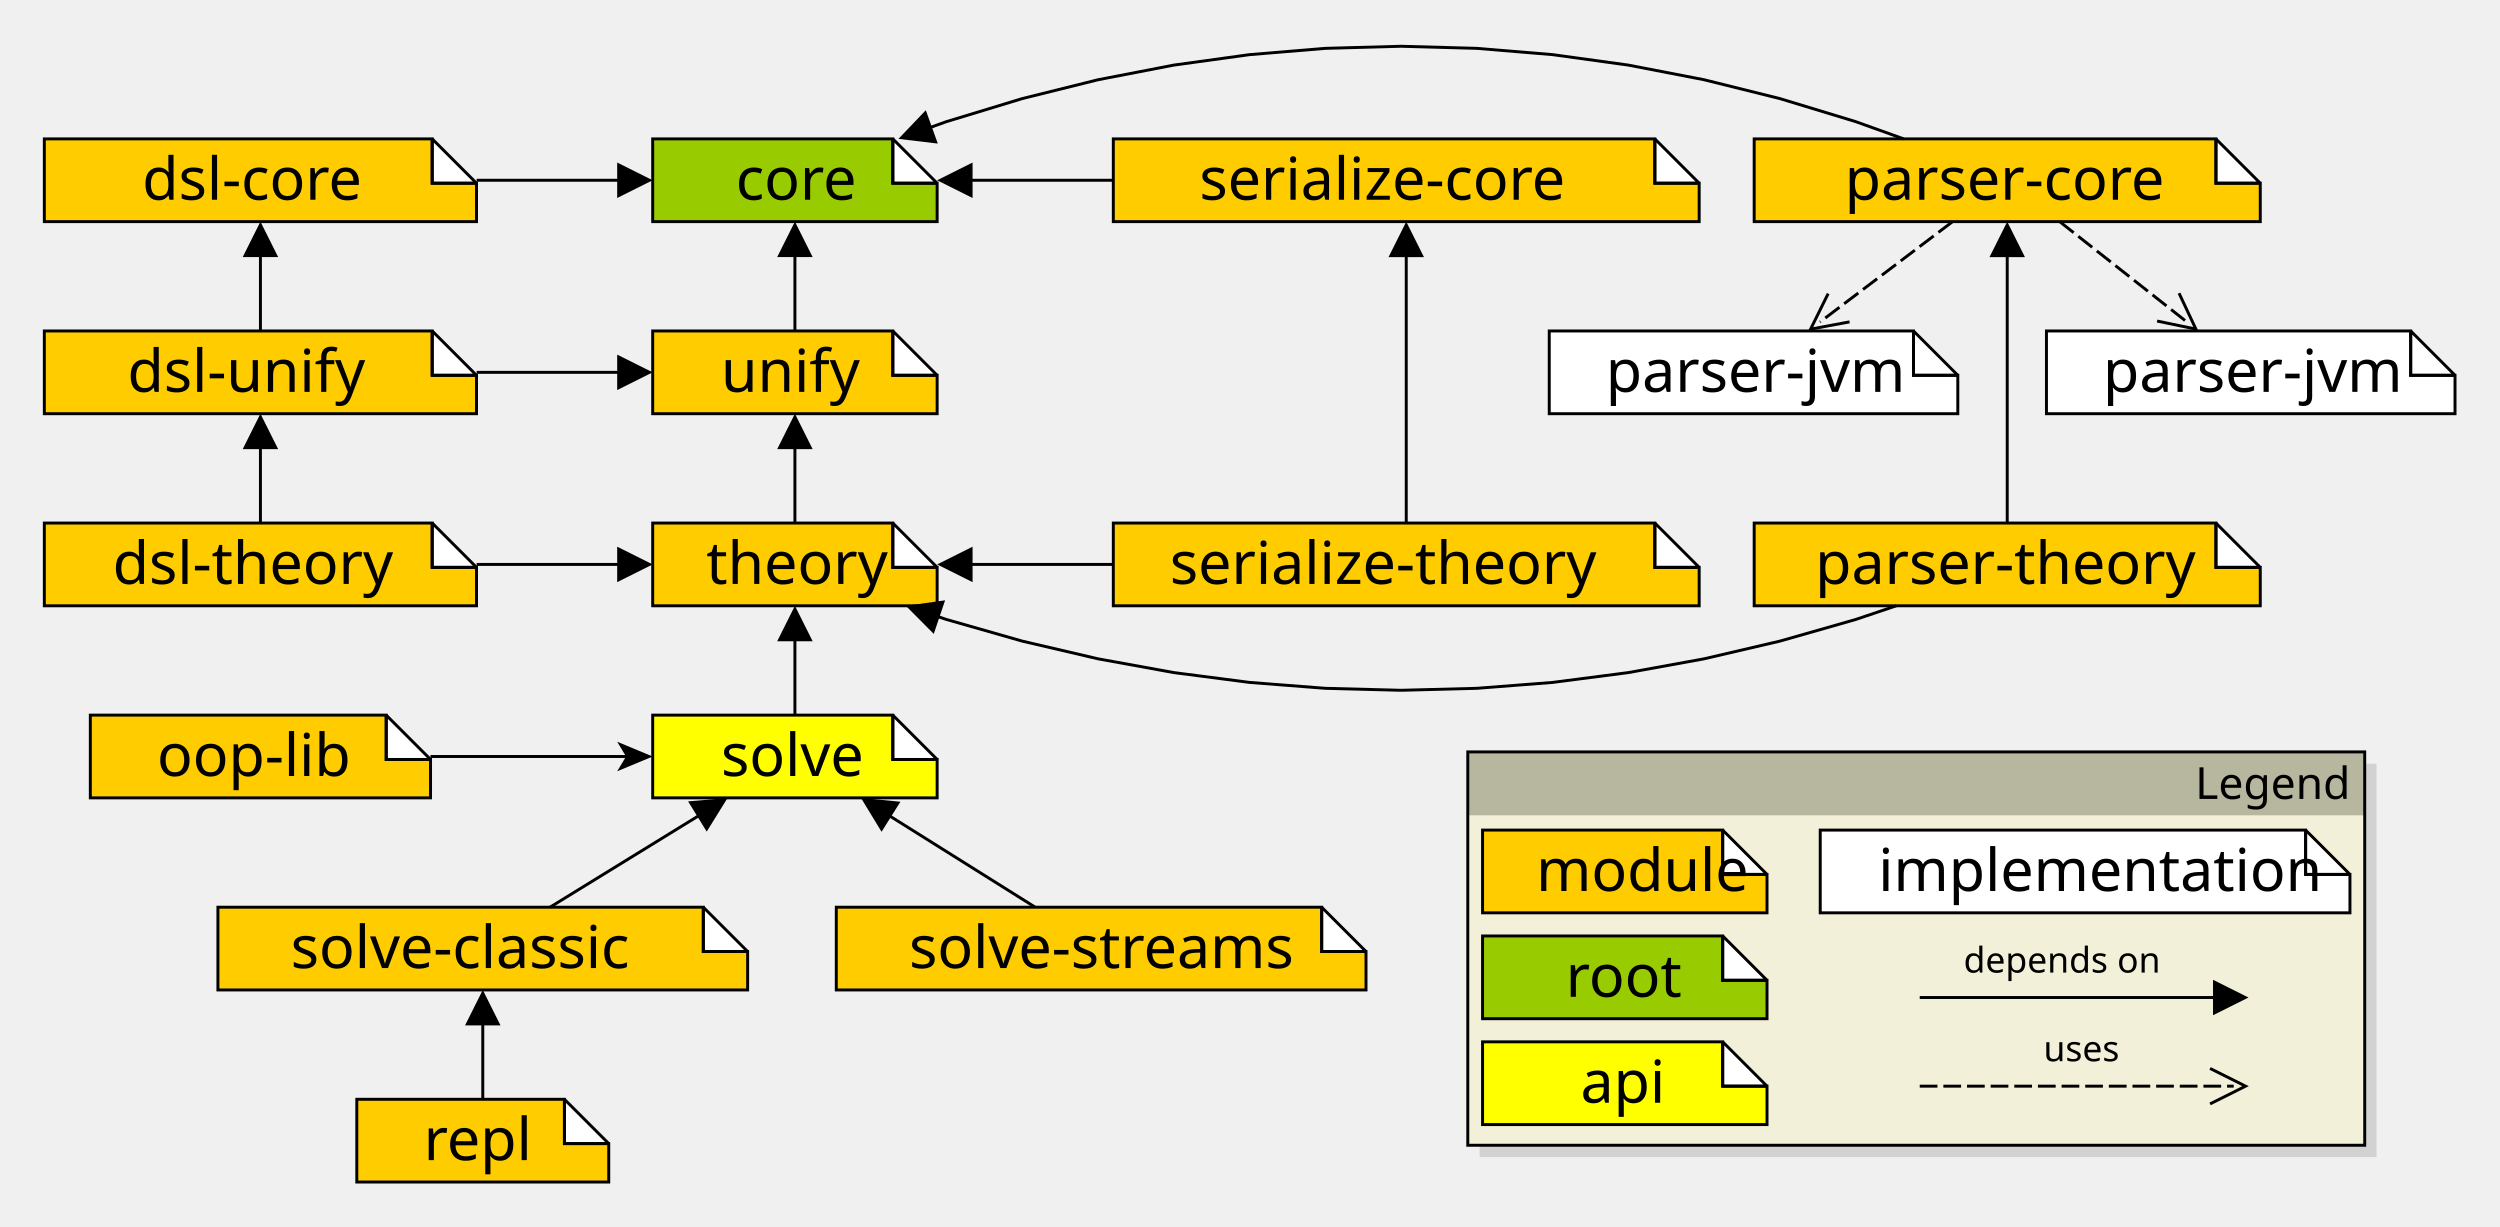
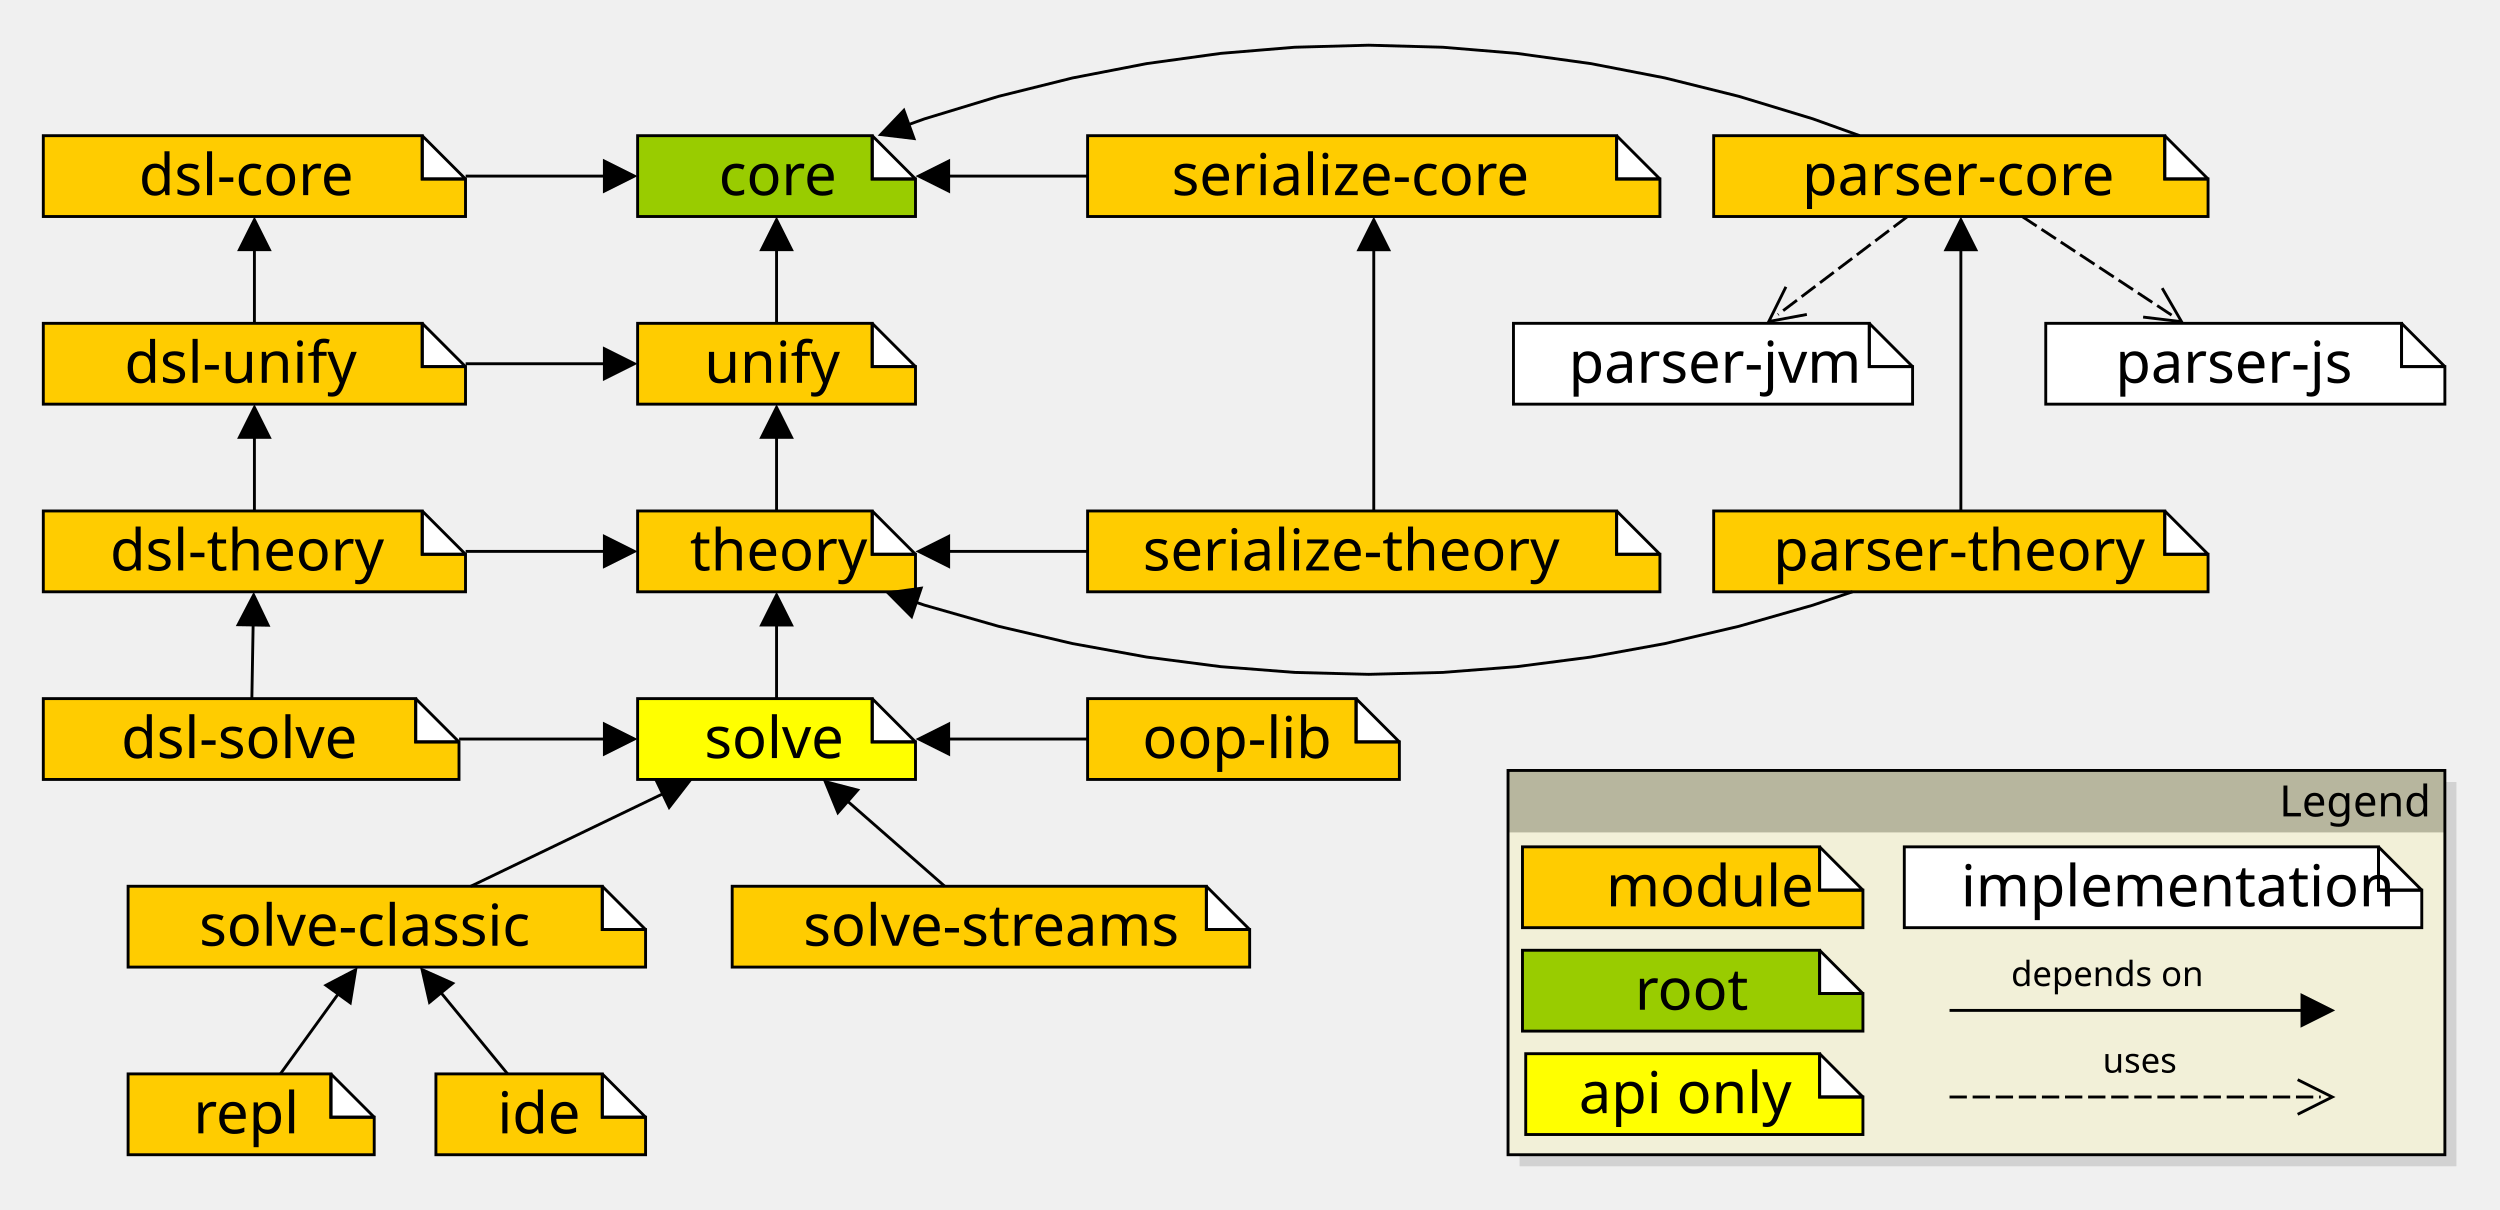
- <svg xmlns="http://www.w3.org/2000/svg" fill-opacity="1" color-rendering="auto" color-interpolation="auto" text-rendering="auto" stroke="black" stroke-linecap="square" width="846" stroke-miterlimit="10" shape-rendering="auto" stroke-opacity="1" fill="black" stroke-dasharray="none" font-weight="normal" stroke-width="1" height="415" font-family="'Dialog'" font-style="normal" stroke-linejoin="miter" font-size="12px" stroke-dashoffset="0" image-rendering="auto">
+ <svg xmlns="http://www.w3.org/2000/svg" fill-opacity="1" color-rendering="auto" color-interpolation="auto" text-rendering="auto" stroke="black" stroke-linecap="square" width="866" stroke-miterlimit="10" shape-rendering="auto" stroke-opacity="1" fill="black" stroke-dasharray="none" font-weight="normal" stroke-width="1" height="419" font-family="'Dialog'" font-style="normal" stroke-linejoin="miter" font-size="12px" stroke-dashoffset="0" image-rendering="auto">
  <defs id="genericDefs" />
  <g>
    <defs id="defs1">
      <clipPath clipPathUnits="userSpaceOnUse" id="clipPath1">
-         <path d="M0 0 L846 0 L846 415 L0 415 L0 0 Z" />
+         <path d="M0 0 L866 0 L866 419 L0 419 L0 0 Z" />
      </clipPath>
      <clipPath clipPathUnits="userSpaceOnUse" id="clipPath2">
-         <path d="M409 183 L1255 183 L1255 598 L409 598 L409 183 Z" />
+         <path d="M409 183 L1275 183 L1275 602 L409 602 L409 183 Z" />
      </clipPath>
      <clipPath clipPathUnits="userSpaceOnUse" id="clipPath3">
-         <path d="M405 179 L1251 179 L1251 594 L405 594 L405 179 Z" />
+         <path d="M405 179 L1271 179 L1271 598 L405 598 L405 179 Z" />
      </clipPath>
    </defs>
    <g fill="rgb(153,204,0)" text-rendering="geometricPrecision" shape-rendering="geometricPrecision" transform="matrix(1,0,0,1,-409,-183)" stroke="rgb(153,204,0)">
      <path d="M629.872 230 L711.128 230 L711.128 245 L726.128 245 L726.128 258 L629.872 258 Z" stroke="none" clip-path="url(#clipPath2)" />
    </g>
    <g fill="white" text-rendering="geometricPrecision" shape-rendering="geometricPrecision" transform="matrix(1,0,0,1,-409,-183)" stroke="white">
      <path d="M711.128 230 L711.128 245 L726.128 245 Z" fill-rule="evenodd" clip-path="url(#clipPath2)" stroke="none" />
    </g>
    <g text-rendering="geometricPrecision" stroke-miterlimit="1.45" shape-rendering="geometricPrecision" transform="matrix(1,0,0,1,-409,-183)" stroke-linecap="butt">
      <path fill="none" d="M629.872 230 L711.128 230 L711.128 245 L726.128 245 L726.128 258 L629.872 258 Z" clip-path="url(#clipPath2)" />
      <path fill="none" d="M711.128 230 L711.128 245 L726.128 245 Z" clip-path="url(#clipPath2)" fill-rule="evenodd" />
      <text x="658" font-size="20px" y="250.6" clip-path="url(#clipPath2)" font-family="'Ubuntu Mono'" stroke="none" xml:space="preserve">core</text>
    </g>
    <g fill="rgb(255,204,0)" text-rendering="geometricPrecision" shape-rendering="geometricPrecision" transform="matrix(1,0,0,1,-409,-183)" stroke="rgb(255,204,0)">
      <path d="M629.872 295 L711.128 295 L711.128 310 L726.128 310 L726.128 323 L629.872 323 Z" stroke="none" clip-path="url(#clipPath2)" />
      <path fill="white" d="M711.128 295 L711.128 310 L726.128 310 Z" clip-path="url(#clipPath2)" fill-rule="evenodd" stroke="none" />
    </g>
    <g text-rendering="geometricPrecision" stroke-miterlimit="1.45" shape-rendering="geometricPrecision" transform="matrix(1,0,0,1,-409,-183)" stroke-linecap="butt">
      <path fill="none" d="M629.872 295 L711.128 295 L711.128 310 L726.128 310 L726.128 323 L629.872 323 Z" clip-path="url(#clipPath2)" />
      <path fill="none" d="M711.128 295 L711.128 310 L726.128 310 Z" clip-path="url(#clipPath2)" fill-rule="evenodd" />
      <text x="653" font-size="20px" y="315.6" clip-path="url(#clipPath2)" font-family="'Ubuntu Mono'" stroke="none" xml:space="preserve">unify</text>
    </g>
    <g fill="rgb(255,204,0)" text-rendering="geometricPrecision" shape-rendering="geometricPrecision" transform="matrix(1,0,0,1,-409,-183)" stroke="rgb(255,204,0)">
      <path d="M629.872 360 L711.128 360 L711.128 375 L726.128 375 L726.128 388 L629.872 388 Z" stroke="none" clip-path="url(#clipPath2)" />
      <path fill="white" d="M711.128 360 L711.128 375 L726.128 375 Z" clip-path="url(#clipPath2)" fill-rule="evenodd" stroke="none" />
    </g>
    <g text-rendering="geometricPrecision" stroke-miterlimit="1.45" shape-rendering="geometricPrecision" transform="matrix(1,0,0,1,-409,-183)" stroke-linecap="butt">
      <path fill="none" d="M629.872 360 L711.128 360 L711.128 375 L726.128 375 L726.128 388 L629.872 388 Z" clip-path="url(#clipPath2)" />
      <path fill="none" d="M711.128 360 L711.128 375 L726.128 375 Z" clip-path="url(#clipPath2)" fill-rule="evenodd" />
      <text x="648" font-size="20px" y="380.6" clip-path="url(#clipPath2)" font-family="'Ubuntu Mono'" stroke="none" xml:space="preserve">theory</text>
    </g>
    <g fill="yellow" text-rendering="geometricPrecision" shape-rendering="geometricPrecision" transform="matrix(1,0,0,1,-409,-183)" stroke="yellow">
      <path d="M629.872 425 L711.128 425 L711.128 440 L726.128 440 L726.128 453 L629.872 453 Z" stroke="none" clip-path="url(#clipPath2)" />
      <path fill="white" d="M711.128 425 L711.128 440 L726.128 440 Z" clip-path="url(#clipPath2)" fill-rule="evenodd" stroke="none" />
    </g>
    <g text-rendering="geometricPrecision" stroke-miterlimit="1.45" shape-rendering="geometricPrecision" transform="matrix(1,0,0,1,-409,-183)" stroke-linecap="butt">
      <path fill="none" d="M629.872 425 L711.128 425 L711.128 440 L726.128 440 L726.128 453 L629.872 453 Z" clip-path="url(#clipPath2)" />
      <path fill="none" d="M711.128 425 L711.128 440 L726.128 440 Z" clip-path="url(#clipPath2)" fill-rule="evenodd" />
      <text x="653" font-size="20px" y="445.6" clip-path="url(#clipPath2)" font-family="'Ubuntu Mono'" stroke="none" xml:space="preserve">solve</text>
    </g>
    <g fill="rgb(255,204,0)" text-rendering="geometricPrecision" shape-rendering="geometricPrecision" transform="matrix(1,0,0,1,-409,-183)" stroke="rgb(255,204,0)">
-       <path d="M482.744 490 L647 490 L647 505 L662 505 L662 518 L482.744 518 Z" stroke="none" clip-path="url(#clipPath2)" />
-       <path fill="white" d="M647 490 L647 505 L662 505 Z" clip-path="url(#clipPath2)" fill-rule="evenodd" stroke="none" />
-     </g>
-     <g text-rendering="geometricPrecision" stroke-miterlimit="1.45" shape-rendering="geometricPrecision" transform="matrix(1,0,0,1,-409,-183)" stroke-linecap="butt">
-       <path fill="none" d="M482.744 490 L647 490 L647 505 L662 505 L662 518 L482.744 518 Z" clip-path="url(#clipPath2)" />
-       <path fill="none" d="M647 490 L647 505 L662 505 Z" clip-path="url(#clipPath2)" fill-rule="evenodd" />
-       <text x="507.372" font-size="20px" y="510.6" clip-path="url(#clipPath2)" font-family="'Ubuntu Mono'" stroke="none" xml:space="preserve">solve-classic</text>
-     </g>
-     <g fill="rgb(255,204,0)" text-rendering="geometricPrecision" shape-rendering="geometricPrecision" transform="matrix(1,0,0,1,-409,-183)" stroke="rgb(255,204,0)">
-       <path d="M692 490 L856.256 490 L856.256 505 L871.256 505 L871.256 518 L692 518 Z" stroke="none" clip-path="url(#clipPath2)" />
-       <path fill="white" d="M856.256 490 L856.256 505 L871.256 505 Z" clip-path="url(#clipPath2)" fill-rule="evenodd" stroke="none" />
-     </g>
-     <g text-rendering="geometricPrecision" stroke-miterlimit="1.45" shape-rendering="geometricPrecision" transform="matrix(1,0,0,1,-409,-183)" stroke-linecap="butt">
-       <path fill="none" d="M692 490 L856.256 490 L856.256 505 L871.256 505 L871.256 518 L692 518 Z" clip-path="url(#clipPath2)" />
-       <path fill="none" d="M856.256 490 L856.256 505 L871.256 505 Z" clip-path="url(#clipPath2)" fill-rule="evenodd" />
-       <text x="716.628" font-size="20px" y="510.6" clip-path="url(#clipPath2)" font-family="'Ubuntu Mono'" stroke="none" xml:space="preserve">solve-streams</text>
-     </g>
-     <g fill="rgb(255,204,0)" text-rendering="geometricPrecision" shape-rendering="geometricPrecision" transform="matrix(1,0,0,1,-409,-183)" stroke="rgb(255,204,0)">
-       <path d="M529.744 555 L600 555 L600 570 L615 570 L615 583 L529.744 583 Z" stroke="none" clip-path="url(#clipPath2)" />
-       <path fill="white" d="M600 555 L600 570 L615 570 Z" clip-path="url(#clipPath2)" fill-rule="evenodd" stroke="none" />
-     </g>
-     <g text-rendering="geometricPrecision" stroke-miterlimit="1.45" shape-rendering="geometricPrecision" transform="matrix(1,0,0,1,-409,-183)" stroke-linecap="butt">
-       <path fill="none" d="M529.744 555 L600 555 L600 570 L615 570 L615 583 L529.744 583 Z" clip-path="url(#clipPath2)" />
-       <path fill="none" d="M600 555 L600 570 L615 570 Z" clip-path="url(#clipPath2)" fill-rule="evenodd" />
-       <text x="552.372" font-size="20px" y="575.6" clip-path="url(#clipPath2)" font-family="'Ubuntu Mono'" stroke="none" xml:space="preserve">repl</text>
+       <path d="M453.372 490 L617.628 490 L617.628 505 L632.628 505 L632.628 518 L453.372 518 Z" stroke="none" clip-path="url(#clipPath2)" />
+       <path fill="white" d="M617.628 490 L617.628 505 L632.628 505 Z" clip-path="url(#clipPath2)" fill-rule="evenodd" stroke="none" />
+     </g>
+     <g text-rendering="geometricPrecision" stroke-miterlimit="1.45" shape-rendering="geometricPrecision" transform="matrix(1,0,0,1,-409,-183)" stroke-linecap="butt">
+       <path fill="none" d="M453.372 490 L617.628 490 L617.628 505 L632.628 505 L632.628 518 L453.372 518 Z" clip-path="url(#clipPath2)" />
+       <path fill="none" d="M617.628 490 L617.628 505 L632.628 505 Z" clip-path="url(#clipPath2)" fill-rule="evenodd" />
+       <text x="478" font-size="20px" y="510.6" clip-path="url(#clipPath2)" font-family="'Ubuntu Mono'" stroke="none" xml:space="preserve">solve-classic</text>
+     </g>
+     <g fill="rgb(255,204,0)" text-rendering="geometricPrecision" shape-rendering="geometricPrecision" transform="matrix(1,0,0,1,-409,-183)" stroke="rgb(255,204,0)">
+       <path d="M662.628 490 L826.884 490 L826.884 505 L841.884 505 L841.884 518 L662.628 518 Z" stroke="none" clip-path="url(#clipPath2)" />
+       <path fill="white" d="M826.884 490 L826.884 505 L841.884 505 Z" clip-path="url(#clipPath2)" fill-rule="evenodd" stroke="none" />
+     </g>
+     <g text-rendering="geometricPrecision" stroke-miterlimit="1.45" shape-rendering="geometricPrecision" transform="matrix(1,0,0,1,-409,-183)" stroke-linecap="butt">
+       <path fill="none" d="M662.628 490 L826.884 490 L826.884 505 L841.884 505 L841.884 518 L662.628 518 Z" clip-path="url(#clipPath2)" />
+       <path fill="none" d="M826.884 490 L826.884 505 L841.884 505 Z" clip-path="url(#clipPath2)" fill-rule="evenodd" />
+       <text x="687.256" font-size="20px" y="510.6" clip-path="url(#clipPath2)" font-family="'Ubuntu Mono'" stroke="none" xml:space="preserve">solve-streams</text>
+     </g>
+     <g fill="rgb(255,204,0)" text-rendering="geometricPrecision" shape-rendering="geometricPrecision" transform="matrix(1,0,0,1,-409,-183)" stroke="rgb(255,204,0)">
+       <path d="M453.372 555 L523.628 555 L523.628 570 L538.628 570 L538.628 583 L453.372 583 Z" stroke="none" clip-path="url(#clipPath2)" />
+       <path fill="white" d="M523.628 555 L523.628 570 L538.628 570 Z" clip-path="url(#clipPath2)" fill-rule="evenodd" stroke="none" />
+     </g>
+     <g text-rendering="geometricPrecision" stroke-miterlimit="1.45" shape-rendering="geometricPrecision" transform="matrix(1,0,0,1,-409,-183)" stroke-linecap="butt">
+       <path fill="none" d="M453.372 555 L523.628 555 L523.628 570 L538.628 570 L538.628 583 L453.372 583 Z" clip-path="url(#clipPath2)" />
+       <path fill="none" d="M523.628 555 L523.628 570 L538.628 570 Z" clip-path="url(#clipPath2)" fill-rule="evenodd" />
+       <text x="476" font-size="20px" y="575.6" clip-path="url(#clipPath2)" font-family="'Ubuntu Mono'" stroke="none" xml:space="preserve">repl</text>
    </g>
    <g fill="rgb(255,204,0)" text-rendering="geometricPrecision" shape-rendering="geometricPrecision" transform="matrix(1,0,0,1,-409,-183)" stroke="rgb(255,204,0)">
      <path d="M785.744 230 L969 230 L969 245 L984 245 L984 258 L785.744 258 Z" stroke="none" clip-path="url(#clipPath2)" />
      <path fill="white" d="M969 230 L969 245 L984 245 Z" clip-path="url(#clipPath2)" fill-rule="evenodd" stroke="none" />
    </g>
    <g text-rendering="geometricPrecision" stroke-miterlimit="1.45" shape-rendering="geometricPrecision" transform="matrix(1,0,0,1,-409,-183)" stroke-linecap="butt">
      <path fill="none" d="M785.744 230 L969 230 L969 245 L984 245 L984 258 L785.744 258 Z" clip-path="url(#clipPath2)" />
      <path fill="none" d="M969 230 L969 245 L984 245 Z" clip-path="url(#clipPath2)" fill-rule="evenodd" />
      <text x="814.872" font-size="20px" y="250.6" clip-path="url(#clipPath2)" font-family="'Ubuntu Mono'" stroke="none" xml:space="preserve">serialize-core</text>
    </g>
    <g fill="rgb(255,204,0)" text-rendering="geometricPrecision" shape-rendering="geometricPrecision" transform="matrix(1,0,0,1,-409,-183)" stroke="rgb(255,204,0)">
      <path d="M785.744 360 L969 360 L969 375 L984 375 L984 388 L785.744 388 Z" stroke="none" clip-path="url(#clipPath2)" />
      <path fill="white" d="M969 360 L969 375 L984 375 Z" clip-path="url(#clipPath2)" fill-rule="evenodd" stroke="none" />
    </g>
    <g text-rendering="geometricPrecision" stroke-miterlimit="1.45" shape-rendering="geometricPrecision" transform="matrix(1,0,0,1,-409,-183)" stroke-linecap="butt">
      <path fill="none" d="M785.744 360 L969 360 L969 375 L984 375 L984 388 L785.744 388 Z" clip-path="url(#clipPath2)" />
      <path fill="none" d="M969 360 L969 375 L984 375 Z" clip-path="url(#clipPath2)" fill-rule="evenodd" />
      <text x="804.872" font-size="20px" y="380.6" clip-path="url(#clipPath2)" font-family="'Ubuntu Mono'" stroke="none" xml:space="preserve">serialize-theory</text>
    </g>
    <g fill="rgb(255,204,0)" text-rendering="geometricPrecision" shape-rendering="geometricPrecision" transform="matrix(1,0,0,1,-409,-183)" stroke="rgb(255,204,0)">
      <path d="M424 230 L555.256 230 L555.256 245 L570.256 245 L570.256 258 L424 258 Z" stroke="none" clip-path="url(#clipPath2)" />
      <path fill="white" d="M555.256 230 L555.256 245 L570.256 245 Z" clip-path="url(#clipPath2)" fill-rule="evenodd" stroke="none" />
    </g>
    <g text-rendering="geometricPrecision" stroke-miterlimit="1.45" shape-rendering="geometricPrecision" transform="matrix(1,0,0,1,-409,-183)" stroke-linecap="butt">
      <path fill="none" d="M424 230 L555.256 230 L555.256 245 L570.256 245 L570.256 258 L424 258 Z" clip-path="url(#clipPath2)" />
      <path fill="none" d="M555.256 230 L555.256 245 L570.256 245 Z" clip-path="url(#clipPath2)" fill-rule="evenodd" />
      <text x="457.128" font-size="20px" y="250.6" clip-path="url(#clipPath2)" font-family="'Ubuntu Mono'" stroke="none" xml:space="preserve">dsl-core</text>
    </g>
    <g fill="rgb(255,204,0)" text-rendering="geometricPrecision" shape-rendering="geometricPrecision" transform="matrix(1,0,0,1,-409,-183)" stroke="rgb(255,204,0)">
      <path d="M424 295 L555.256 295 L555.256 310 L570.256 310 L570.256 323 L424 323 Z" stroke="none" clip-path="url(#clipPath2)" />
      <path fill="white" d="M555.256 295 L555.256 310 L570.256 310 Z" clip-path="url(#clipPath2)" fill-rule="evenodd" stroke="none" />
    </g>
    <g text-rendering="geometricPrecision" stroke-miterlimit="1.45" shape-rendering="geometricPrecision" transform="matrix(1,0,0,1,-409,-183)" stroke-linecap="butt">
      <path fill="none" d="M424 295 L555.256 295 L555.256 310 L570.256 310 L570.256 323 L424 323 Z" clip-path="url(#clipPath2)" />
      <path fill="none" d="M555.256 295 L555.256 310 L570.256 310 Z" clip-path="url(#clipPath2)" fill-rule="evenodd" />
      <text x="452.128" font-size="20px" y="315.6" clip-path="url(#clipPath2)" font-family="'Ubuntu Mono'" stroke="none" xml:space="preserve">dsl-unify</text>
    </g>
    <g fill="rgb(255,204,0)" text-rendering="geometricPrecision" shape-rendering="geometricPrecision" transform="matrix(1,0,0,1,-409,-183)" stroke="rgb(255,204,0)">
      <path d="M424 360 L555.256 360 L555.256 375 L570.256 375 L570.256 388 L424 388 Z" stroke="none" clip-path="url(#clipPath2)" />
      <path fill="white" d="M555.256 360 L555.256 375 L570.256 375 Z" clip-path="url(#clipPath2)" fill-rule="evenodd" stroke="none" />
    </g>
    <g text-rendering="geometricPrecision" stroke-miterlimit="1.45" shape-rendering="geometricPrecision" transform="matrix(1,0,0,1,-409,-183)" stroke-linecap="butt">
      <path fill="none" d="M424 360 L555.256 360 L555.256 375 L570.256 375 L570.256 388 L424 388 Z" clip-path="url(#clipPath2)" />
      <path fill="none" d="M555.256 360 L555.256 375 L570.256 375 Z" clip-path="url(#clipPath2)" fill-rule="evenodd" />
      <text x="447.128" font-size="20px" y="380.6" clip-path="url(#clipPath2)" font-family="'Ubuntu Mono'" stroke="none" xml:space="preserve">dsl-theory</text>
    </g>
    <g fill="rgb(255,204,0)" text-rendering="geometricPrecision" shape-rendering="geometricPrecision" transform="matrix(1,0,0,1,-409,-183)" stroke="rgb(255,204,0)">
      <path d="M1002.616 230 L1158.872 230 L1158.872 245 L1173.872 245 L1173.872 258 L1002.616 258 Z" stroke="none" clip-path="url(#clipPath2)" />
      <path fill="white" d="M1158.872 230 L1158.872 245 L1173.872 245 Z" clip-path="url(#clipPath2)" fill-rule="evenodd" stroke="none" />
    </g>
    <g text-rendering="geometricPrecision" stroke-miterlimit="1.45" shape-rendering="geometricPrecision" transform="matrix(1,0,0,1,-409,-183)" stroke-linecap="butt">
      <path fill="none" d="M1002.616 230 L1158.872 230 L1158.872 245 L1173.872 245 L1173.872 258 L1002.616 258 Z" clip-path="url(#clipPath2)" />
      <path fill="none" d="M1158.872 230 L1158.872 245 L1173.872 245 Z" clip-path="url(#clipPath2)" fill-rule="evenodd" />
      <text x="1033.244" font-size="20px" y="250.6" clip-path="url(#clipPath2)" font-family="'Ubuntu Mono'" stroke="none" xml:space="preserve">parser-core</text>
    </g>
    <g fill="rgb(255,204,0)" text-rendering="geometricPrecision" shape-rendering="geometricPrecision" transform="matrix(1,0,0,1,-409,-183)" stroke="rgb(255,204,0)">
      <path d="M1002.616 360 L1158.872 360 L1158.872 375 L1173.872 375 L1173.872 388 L1002.616 388 Z" stroke="none" clip-path="url(#clipPath2)" />
      <path fill="white" d="M1158.872 360 L1158.872 375 L1173.872 375 Z" clip-path="url(#clipPath2)" fill-rule="evenodd" stroke="none" />
    </g>
    <g text-rendering="geometricPrecision" stroke-miterlimit="1.45" shape-rendering="geometricPrecision" transform="matrix(1,0,0,1,-409,-183)" stroke-linecap="butt">
      <path fill="none" d="M1002.616 360 L1158.872 360 L1158.872 375 L1173.872 375 L1173.872 388 L1002.616 388 Z" clip-path="url(#clipPath2)" />
      <path fill="none" d="M1158.872 360 L1158.872 375 L1173.872 375 Z" clip-path="url(#clipPath2)" fill-rule="evenodd" />
      <text x="1023.244" font-size="20px" y="380.6" clip-path="url(#clipPath2)" font-family="'Ubuntu Mono'" stroke="none" xml:space="preserve">parser-theory</text>
    </g>
    <g fill="white" text-rendering="geometricPrecision" shape-rendering="geometricPrecision" transform="matrix(1,0,0,1,-409,-183)" stroke="white">
      <path d="M933.265 295 L1056.521 295 L1056.521 310 L1071.521 310 L1071.521 323 L933.265 323 Z" stroke="none" clip-path="url(#clipPath2)" />
      <path d="M1056.521 295 L1056.521 310 L1071.521 310 Z" clip-path="url(#clipPath2)" fill-rule="evenodd" stroke="none" />
    </g>
    <g text-rendering="geometricPrecision" stroke-miterlimit="1.45" shape-rendering="geometricPrecision" transform="matrix(1,0,0,1,-409,-183)" stroke-linecap="butt">
      <path fill="none" d="M933.265 295 L1056.521 295 L1056.521 310 L1071.521 310 L1071.521 323 L933.265 323 Z" clip-path="url(#clipPath2)" />
      <path fill="none" d="M1056.521 295 L1056.521 310 L1071.521 310 Z" clip-path="url(#clipPath2)" fill-rule="evenodd" />
      <text x="952.393" font-size="20px" y="315.6" clip-path="url(#clipPath2)" font-family="'Ubuntu Mono'" stroke="none" xml:space="preserve">parser-jvm</text>
    </g>
    <g fill="white" text-rendering="geometricPrecision" shape-rendering="geometricPrecision" transform="matrix(1,0,0,1,-409,-183)" stroke="white">
-       <path d="M1101.521 295 L1224.777 295 L1224.777 310 L1239.777 310 L1239.777 323 L1101.521 323 Z" stroke="none" clip-path="url(#clipPath2)" />
-       <path d="M1224.777 295 L1224.777 310 L1239.777 310 Z" clip-path="url(#clipPath2)" fill-rule="evenodd" stroke="none" />
-     </g>
-     <g text-rendering="geometricPrecision" stroke-miterlimit="1.45" shape-rendering="geometricPrecision" transform="matrix(1,0,0,1,-409,-183)" stroke-linecap="butt">
-       <path fill="none" d="M1101.521 295 L1224.777 295 L1224.777 310 L1239.777 310 L1239.777 323 L1101.521 323 Z" clip-path="url(#clipPath2)" />
-       <path fill="none" d="M1224.777 295 L1224.777 310 L1239.777 310 Z" clip-path="url(#clipPath2)" fill-rule="evenodd" />
-       <text x="1120.649" font-size="20px" y="315.6" clip-path="url(#clipPath2)" font-family="'Ubuntu Mono'" stroke="none" xml:space="preserve">parser-jvm</text>
+       <path d="M1117.649 295 L1240.905 295 L1240.905 310 L1255.905 310 L1255.905 323 L1117.649 323 Z" stroke="none" clip-path="url(#clipPath2)" />
+       <path d="M1240.905 295 L1240.905 310 L1255.905 310 Z" clip-path="url(#clipPath2)" fill-rule="evenodd" stroke="none" />
+     </g>
+     <g text-rendering="geometricPrecision" stroke-miterlimit="1.45" shape-rendering="geometricPrecision" transform="matrix(1,0,0,1,-409,-183)" stroke-linecap="butt">
+       <path fill="none" d="M1117.649 295 L1240.905 295 L1240.905 310 L1255.905 310 L1255.905 323 L1117.649 323 Z" clip-path="url(#clipPath2)" />
+       <path fill="none" d="M1240.905 295 L1240.905 310 L1255.905 310 Z" clip-path="url(#clipPath2)" fill-rule="evenodd" />
+       <text x="1141.777" font-size="20px" y="315.6" clip-path="url(#clipPath2)" font-family="'Ubuntu Mono'" stroke="none" xml:space="preserve">parser-js</text>
      <path fill="none" d="M678 295.003 L678 268.996" clip-path="url(#clipPath2)" />
      <path d="M678 257.996 L672 269.996 L684 269.996 Z" clip-path="url(#clipPath2)" stroke="none" />
      <path fill="none" d="M678 360.003 L678 333.996" clip-path="url(#clipPath2)" />
      <path d="M678 322.996 L672 334.996 L684 334.996 Z" clip-path="url(#clipPath2)" stroke="none" />
      <path fill="none" d="M678 425.003 L678 398.996" clip-path="url(#clipPath2)" />
      <path d="M678 387.996 L672 399.996 L684 399.996 Z" clip-path="url(#clipPath2)" stroke="none" />
-       <path fill="none" d="M595.143 489.988 L645.854 458.782" clip-path="url(#clipPath2)" />
-       <path d="M655.222 453.017 L641.858 454.196 L648.147 464.416 Z" clip-path="url(#clipPath2)" stroke="none" />
-       <path fill="none" d="M759.288 489.988 L709.665 458.862" clip-path="url(#clipPath2)" />
-       <path d="M700.346 453.017 L707.324 464.476 L713.7 454.31 Z" clip-path="url(#clipPath2)" stroke="none" />
-       <path fill="none" d="M572.372 555.003 L572.372 528.996" clip-path="url(#clipPath2)" />
-       <path d="M572.372 517.996 L566.372 529.996 L578.372 529.996 Z" clip-path="url(#clipPath2)" stroke="none" />
+       <path fill="none" d="M572.103 489.988 L639.003 457.776" clip-path="url(#clipPath2)" />
+       <path d="M648.914 453.004 L635.5 452.804 L640.705 463.616 Z" clip-path="url(#clipPath2)" stroke="none" />
+       <path fill="none" d="M736.266 490.003 L702.294 460.266" clip-path="url(#clipPath2)" />
+       <path d="M694.018 453.021 L699.095 465.44 L706.999 456.41 Z" clip-path="url(#clipPath2)" stroke="none" />
+       <path fill="none" d="M506.121 555.003 L526.416 526.935" clip-path="url(#clipPath2)" />
+       <path d="M532.862 518.021 L520.968 524.23 L530.693 531.261 Z" clip-path="url(#clipPath2)" stroke="none" />
      <path fill="none" d="M785.754 244 L737.116 244" clip-path="url(#clipPath2)" />
      <path d="M726.116 244 L738.116 250 L738.116 238 Z" clip-path="url(#clipPath2)" stroke="none" />
      <path fill="none" d="M785.754 374 L737.116 374" clip-path="url(#clipPath2)" />
      <path d="M726.116 374 L738.116 380 L738.116 368 Z" clip-path="url(#clipPath2)" stroke="none" />
      <path fill="none" d="M884.872 360.003 L884.872 269.019" clip-path="url(#clipPath2)" />
      <path d="M884.872 258.019 L878.872 270.019 L890.872 270.019 Z" clip-path="url(#clipPath2)" stroke="none" />
      <path fill="none" d="M570.298 244 L618.855 244" clip-path="url(#clipPath2)" />
      <path d="M629.855 244 L617.855 238 L617.855 250 Z" clip-path="url(#clipPath2)" stroke="none" />
      <path fill="none" d="M570.298 309 L618.855 309" clip-path="url(#clipPath2)" />
      <path d="M629.855 309 L617.855 303 L617.855 315 Z" clip-path="url(#clipPath2)" stroke="none" />
      <path fill="none" d="M497.128 295.003 L497.128 268.996" clip-path="url(#clipPath2)" />
      <path d="M497.128 257.996 L491.128 269.996 L503.128 269.996 Z" clip-path="url(#clipPath2)" stroke="none" />
      <path fill="none" d="M570.298 374 L618.855 374" clip-path="url(#clipPath2)" />
      <path d="M629.855 374 L617.855 368 L617.855 380 Z" clip-path="url(#clipPath2)" stroke="none" />
      <path fill="none" d="M497.128 360.003 L497.128 333.996" clip-path="url(#clipPath2)" />
      <path d="M497.128 322.996 L491.128 334.996 L503.128 334.996 Z" clip-path="url(#clipPath2)" stroke="none" />
      <path fill="none" d="M1053.214 230 L1036.964 224.162 L1011.323 216.368 L985.683 209.992 L960.043 205.032 L934.403 201.49 L908.762 199.364 L883.122 198.656 L857.482 199.364 L831.842 201.49 L806.201 205.032 L780.561 209.992 L754.921 216.368 L729.28 224.162 L723.382 226.281" clip-path="url(#clipPath2)" />
      <path d="M713.03 230 L726.352 231.589 L722.295 220.296 Z" clip-path="url(#clipPath2)" stroke="none" />
      <path fill="none" d="M1088.244 360.003 L1088.244 269.019" clip-path="url(#clipPath2)" />
      <path d="M1088.244 258.019 L1082.244 270.019 L1094.244 270.019 Z" clip-path="url(#clipPath2)" stroke="none" />
      <path fill="none" d="M1050.71 387.996 L1036.964 392.634 L1011.323 399.954 L985.683 405.944 L960.043 410.603 L934.403 413.93 L908.762 415.926 L883.122 416.592 L857.482 415.926 L831.842 413.93 L806.201 410.603 L780.561 405.944 L754.921 399.954 L729.28 392.634 L725.957 391.512" clip-path="url(#clipPath2)" />
      <path d="M715.534 387.996 L724.986 397.517 L728.822 386.147 Z" clip-path="url(#clipPath2)" stroke="none" />
      <path fill="none" stroke-dasharray="6,2" d="M1069.737 258.012 L1024.892 291.965" clip-path="url(#clipPath2)" />
      <path stroke-dasharray="6,2" d="M1021.703 294.38 L1034.892 291.92 L1021.703 294.38 L1027.649 282.353 Z" clip-path="url(#clipPath2)" stroke="none" />
      <path fill="none" stroke-miterlimit="10" d="M1021.703 294.38 L1034.892 291.92 L1021.703 294.38 L1027.649 282.353 Z" clip-path="url(#clipPath2)" stroke-linecap="square" />
-       <path fill="none" stroke-dasharray="6,2" d="M1106.009 258.012 L1148.953 291.887" clip-path="url(#clipPath2)" />
-       <path stroke-dasharray="6,2" d="M1152.094 294.364 L1146.388 282.221 L1152.094 294.364 L1138.956 291.643 Z" clip-path="url(#clipPath2)" stroke="none" />
-       <path fill="none" stroke-miterlimit="10" d="M1152.094 294.364 L1146.388 282.221 L1152.094 294.364 L1138.956 291.643 Z" clip-path="url(#clipPath2)" stroke-linecap="square" />
+       <path fill="none" stroke-dasharray="6,2" d="M1109.486 258.012 L1161.356 292.23" clip-path="url(#clipPath2)" />
+       <path stroke-dasharray="6,2" d="M1164.695 294.433 L1157.982 282.817 L1164.695 294.433 L1151.374 292.833 Z" clip-path="url(#clipPath2)" stroke="none" />
+       <path fill="none" stroke-miterlimit="10" d="M1164.695 294.433 L1157.982 282.817 L1164.695 294.433 L1151.374 292.833 Z" clip-path="url(#clipPath2)" stroke-linecap="square" />
    </g>
    <g fill="rgb(210,210,210)" text-rendering="geometricPrecision" shape-rendering="geometricPrecision" transform="matrix(1,0,0,1,-409,-183) translate(4,4)" stroke="rgb(210,210,210)">
-       <rect x="905.7" width="303.521" height="133.115" y="437.442" clip-path="url(#clipPath3)" stroke="none" />
+       <rect x="931.384" width="324.521" height="133.115" y="449.885" clip-path="url(#clipPath3)" stroke="none" />
    </g>
    <g fill="rgb(242,240,216)" text-rendering="geometricPrecision" shape-rendering="geometricPrecision" transform="matrix(1,0,0,1,-409,-183)" stroke="rgb(242,240,216)">
-       <rect x="905.7" width="303.521" height="133.115" y="437.442" clip-path="url(#clipPath2)" stroke="none" />
-       <rect x="905.7" y="437.442" clip-path="url(#clipPath2)" fill="rgb(183,182,158)" width="303.521" height="21.461" stroke="none" />
+       <rect x="931.384" width="324.521" height="133.115" y="449.885" clip-path="url(#clipPath2)" stroke="none" />
+       <rect x="931.384" y="449.885" clip-path="url(#clipPath2)" fill="rgb(183,182,158)" width="324.521" height="21.461" stroke="none" />
    </g>
    <g font-size="15px" stroke-linecap="butt" transform="matrix(1,0,0,1,-409,-183)" text-rendering="geometricPrecision" font-family="sans-serif" shape-rendering="geometricPrecision" stroke-miterlimit="1.45">
-       <text x="1151.857" xml:space="preserve" y="453.366" clip-path="url(#clipPath2)" stroke="none">Legend</text>
-       <rect fill="none" x="905.7" width="303.521" height="133.115" y="437.442" clip-path="url(#clipPath2)" />
-     </g>
-     <g fill="rgb(255,204,0)" text-rendering="geometricPrecision" shape-rendering="geometricPrecision" transform="matrix(1,0,0,1,-409,-183)" stroke="rgb(255,204,0)">
-       <path d="M910.7 463.903 L991.956 463.903 L991.956 478.903 L1006.956 478.903 L1006.956 491.903 L910.7 491.903 Z" stroke="none" clip-path="url(#clipPath2)" />
-       <path fill="white" d="M991.956 463.903 L991.956 478.903 L1006.956 478.903 Z" clip-path="url(#clipPath2)" fill-rule="evenodd" stroke="none" />
-     </g>
-     <g text-rendering="geometricPrecision" stroke-miterlimit="1.45" shape-rendering="geometricPrecision" transform="matrix(1,0,0,1,-409,-183)" stroke-linecap="butt">
-       <path fill="none" d="M910.7 463.903 L991.956 463.903 L991.956 478.903 L1006.956 478.903 L1006.956 491.903 L910.7 491.903 Z" clip-path="url(#clipPath2)" />
-       <path fill="none" d="M991.956 463.903 L991.956 478.903 L1006.956 478.903 Z" clip-path="url(#clipPath2)" fill-rule="evenodd" />
-       <text x="928.828" font-size="20px" y="484.503" clip-path="url(#clipPath2)" font-family="'Ubuntu Mono'" stroke="none" xml:space="preserve">module</text>
+       <text x="1198.541" xml:space="preserve" y="465.808" clip-path="url(#clipPath2)" stroke="none">Legend</text>
+       <rect fill="none" x="931.384" width="324.521" height="133.115" y="449.885" clip-path="url(#clipPath2)" />
+     </g>
+     <g fill="rgb(255,204,0)" text-rendering="geometricPrecision" shape-rendering="geometricPrecision" transform="matrix(1,0,0,1,-409,-183)" stroke="rgb(255,204,0)">
+       <path d="M936.384 476.346 L1039.32 476.346 L1039.32 491.346 L1054.32 491.346 L1054.32 504.346 L936.384 504.346 Z" stroke="none" clip-path="url(#clipPath2)" />
+       <path fill="white" d="M1039.32 476.346 L1039.32 491.346 L1054.32 491.346 Z" clip-path="url(#clipPath2)" fill-rule="evenodd" stroke="none" />
+     </g>
+     <g text-rendering="geometricPrecision" stroke-miterlimit="1.45" shape-rendering="geometricPrecision" transform="matrix(1,0,0,1,-409,-183)" stroke-linecap="butt">
+       <path fill="none" d="M936.384 476.346 L1039.32 476.346 L1039.32 491.346 L1054.32 491.346 L1054.32 504.346 L936.384 504.346 Z" clip-path="url(#clipPath2)" />
+       <path fill="none" d="M1039.32 476.346 L1039.32 491.346 L1054.32 491.346 Z" clip-path="url(#clipPath2)" fill-rule="evenodd" />
+       <text x="965.352" font-size="20px" y="496.946" clip-path="url(#clipPath2)" font-family="'Ubuntu Mono'" stroke="none" xml:space="preserve">module</text>
    </g>
    <g fill="rgb(153,204,0)" text-rendering="geometricPrecision" shape-rendering="geometricPrecision" transform="matrix(1,0,0,1,-409,-183)" stroke="rgb(153,204,0)">
-       <path d="M910.7 499.731 L991.956 499.731 L991.956 514.731 L1006.956 514.731 L1006.956 527.731 L910.7 527.731 Z" stroke="none" clip-path="url(#clipPath2)" />
-       <path fill="white" d="M991.956 499.731 L991.956 514.731 L1006.956 514.731 Z" clip-path="url(#clipPath2)" fill-rule="evenodd" stroke="none" />
-     </g>
-     <g text-rendering="geometricPrecision" stroke-miterlimit="1.45" shape-rendering="geometricPrecision" transform="matrix(1,0,0,1,-409,-183)" stroke-linecap="butt">
-       <path fill="none" d="M910.7 499.731 L991.956 499.731 L991.956 514.731 L1006.956 514.731 L1006.956 527.731 L910.7 527.731 Z" clip-path="url(#clipPath2)" />
-       <path fill="none" d="M991.956 499.731 L991.956 514.731 L1006.956 514.731 Z" clip-path="url(#clipPath2)" fill-rule="evenodd" />
-       <text x="938.828" font-size="20px" y="520.33" clip-path="url(#clipPath2)" font-family="'Ubuntu Mono'" stroke="none" xml:space="preserve">root</text>
+       <path d="M936.384 512.173 L1039.32 512.173 L1039.32 527.173 L1054.32 527.173 L1054.32 540.173 L936.384 540.173 Z" stroke="none" clip-path="url(#clipPath2)" />
+       <path fill="white" d="M1039.32 512.173 L1039.32 527.173 L1054.32 527.173 Z" clip-path="url(#clipPath2)" fill-rule="evenodd" stroke="none" />
+     </g>
+     <g text-rendering="geometricPrecision" stroke-miterlimit="1.45" shape-rendering="geometricPrecision" transform="matrix(1,0,0,1,-409,-183)" stroke-linecap="butt">
+       <path fill="none" d="M936.384 512.173 L1039.32 512.173 L1039.32 527.173 L1054.32 527.173 L1054.32 540.173 L936.384 540.173 Z" clip-path="url(#clipPath2)" />
+       <path fill="none" d="M1039.32 512.173 L1039.32 527.173 L1054.32 527.173 Z" clip-path="url(#clipPath2)" fill-rule="evenodd" />
+       <text x="975.352" font-size="20px" y="532.773" clip-path="url(#clipPath2)" font-family="'Ubuntu Mono'" stroke="none" xml:space="preserve">root</text>
    </g>
    <g fill="yellow" text-rendering="geometricPrecision" shape-rendering="geometricPrecision" transform="matrix(1,0,0,1,-409,-183)" stroke="yellow">
-       <path d="M910.7 535.558 L991.956 535.558 L991.956 550.558 L1006.956 550.558 L1006.956 563.558 L910.7 563.558 Z" stroke="none" clip-path="url(#clipPath2)" />
-       <path fill="white" d="M991.956 535.558 L991.956 550.558 L1006.956 550.558 Z" clip-path="url(#clipPath2)" fill-rule="evenodd" stroke="none" />
-     </g>
-     <g text-rendering="geometricPrecision" stroke-miterlimit="1.45" shape-rendering="geometricPrecision" transform="matrix(1,0,0,1,-409,-183)" stroke-linecap="butt">
-       <path fill="none" d="M910.7 535.558 L991.956 535.558 L991.956 550.558 L1006.956 550.558 L1006.956 563.558 L910.7 563.558 Z" clip-path="url(#clipPath2)" />
-       <path fill="none" d="M991.956 535.558 L991.956 550.558 L1006.956 550.558 Z" clip-path="url(#clipPath2)" fill-rule="evenodd" />
-       <text x="943.828" font-size="20px" y="556.158" clip-path="url(#clipPath2)" font-family="'Ubuntu Mono'" stroke="none" xml:space="preserve">api</text>
-     </g>
-     <g fill="white" text-rendering="geometricPrecision" shape-rendering="geometricPrecision" transform="matrix(1,0,0,1,-409,-183)" stroke="white">
-       <path d="M1024.965 463.903 L1189.221 463.903 L1189.221 478.903 L1204.221 478.903 L1204.221 491.903 L1024.965 491.903 Z" stroke="none" clip-path="url(#clipPath2)" />
-       <path d="M1189.221 463.903 L1189.221 478.903 L1204.221 478.903 Z" clip-path="url(#clipPath2)" fill-rule="evenodd" stroke="none" />
-     </g>
-     <g text-rendering="geometricPrecision" stroke-miterlimit="1.45" shape-rendering="geometricPrecision" transform="matrix(1,0,0,1,-409,-183)" stroke-linecap="butt">
-       <path fill="none" d="M1024.965 463.903 L1189.221 463.903 L1189.221 478.903 L1204.221 478.903 L1204.221 491.903 L1024.965 491.903 Z" clip-path="url(#clipPath2)" />
-       <path fill="none" d="M1189.221 463.903 L1189.221 478.903 L1204.221 478.903 Z" clip-path="url(#clipPath2)" fill-rule="evenodd" />
-       <text x="1044.593" font-size="20px" y="484.503" clip-path="url(#clipPath2)" font-family="'Ubuntu Mono'" stroke="none" xml:space="preserve">implementation</text>
-     </g>
-     <g fill="rgb(255,204,0)" text-rendering="geometricPrecision" shape-rendering="geometricPrecision" transform="matrix(1,0,0,1,-409,-183)" stroke="rgb(255,204,0)">
-       <path d="M439.564 425 L539.692 425 L539.692 440 L554.692 440 L554.692 453 L439.564 453 Z" stroke="none" clip-path="url(#clipPath2)" />
-       <path fill="white" d="M539.692 425 L539.692 440 L554.692 440 Z" clip-path="url(#clipPath2)" fill-rule="evenodd" stroke="none" />
-     </g>
-     <g text-rendering="geometricPrecision" stroke-miterlimit="1.45" shape-rendering="geometricPrecision" transform="matrix(1,0,0,1,-409,-183)" stroke-linecap="butt">
-       <path fill="none" d="M439.564 425 L539.692 425 L539.692 440 L554.692 440 L554.692 453 L439.564 453 Z" clip-path="url(#clipPath2)" />
-       <path fill="none" d="M539.692 425 L539.692 440 L554.692 440 Z" clip-path="url(#clipPath2)" fill-rule="evenodd" />
-       <text x="462.128" font-size="20px" y="445.6" clip-path="url(#clipPath2)" font-family="'Ubuntu Mono'" stroke="none" xml:space="preserve">oop-lib</text>
-       <path fill="none" d="M1058.636 520.558 L1158.886 520.558" clip-path="url(#clipPath2)" />
-       <path d="M1169.886 520.558 L1157.886 514.558 L1157.886 526.558 Z" clip-path="url(#clipPath2)" stroke="none" />
-       <text x="1073.48" xml:space="preserve" y="512.118" clip-path="url(#clipPath2)" font-family="sans-serif" stroke="none">depends on</text>
-       <path fill="none" stroke-dasharray="6,2" d="M1058.636 550.558 L1164.886 550.558" clip-path="url(#clipPath2)" />
-       <path stroke-dasharray="6,2" d="M1168.886 550.558 L1156.886 544.558 L1168.886 550.558 L1156.886 556.558 Z" clip-path="url(#clipPath2)" stroke="none" />
-       <path fill="none" stroke-miterlimit="10" d="M1168.886 550.558 L1156.886 544.558 L1168.886 550.558 L1156.886 556.558 Z" clip-path="url(#clipPath2)" stroke-linecap="square" />
-       <text x="1100.515" xml:space="preserve" y="542.118" clip-path="url(#clipPath2)" font-family="sans-serif" stroke="none">uses</text>
-       <path fill="none" d="M554.666 439 L621.853 439" clip-path="url(#clipPath2)" />
-       <path d="M629.853 439 L617.853 434 L620.853 439 L617.853 444 Z" clip-path="url(#clipPath2)" stroke="none" />
+       <path d="M937.512 548 L1039.32 548 L1039.32 563 L1054.32 563 L1054.32 576 L937.512 576 Z" stroke="none" clip-path="url(#clipPath2)" />
+       <path fill="white" d="M1039.32 548 L1039.32 563 L1054.32 563 Z" clip-path="url(#clipPath2)" fill-rule="evenodd" stroke="none" />
+     </g>
+     <g text-rendering="geometricPrecision" stroke-miterlimit="1.45" shape-rendering="geometricPrecision" transform="matrix(1,0,0,1,-409,-183)" stroke-linecap="butt">
+       <path fill="none" d="M937.512 548 L1039.32 548 L1039.32 563 L1054.32 563 L1054.32 576 L937.512 576 Z" clip-path="url(#clipPath2)" />
+       <path fill="none" d="M1039.32 548 L1039.32 563 L1054.32 563 Z" clip-path="url(#clipPath2)" fill-rule="evenodd" />
+       <text x="955.916" font-size="20px" y="568.6" clip-path="url(#clipPath2)" font-family="'Ubuntu Mono'" stroke="none" xml:space="preserve">api only</text>
+     </g>
+     <g fill="white" text-rendering="geometricPrecision" shape-rendering="geometricPrecision" transform="matrix(1,0,0,1,-409,-183)" stroke="white">
+       <path d="M1068.649 476.346 L1232.905 476.346 L1232.905 491.346 L1247.905 491.346 L1247.905 504.346 L1068.649 504.346 Z" stroke="none" clip-path="url(#clipPath2)" />
+       <path d="M1232.905 476.346 L1232.905 491.346 L1247.905 491.346 Z" clip-path="url(#clipPath2)" fill-rule="evenodd" stroke="none" />
+     </g>
+     <g text-rendering="geometricPrecision" stroke-miterlimit="1.45" shape-rendering="geometricPrecision" transform="matrix(1,0,0,1,-409,-183)" stroke-linecap="butt">
+       <path fill="none" d="M1068.649 476.346 L1232.905 476.346 L1232.905 491.346 L1247.905 491.346 L1247.905 504.346 L1068.649 504.346 Z" clip-path="url(#clipPath2)" />
+       <path fill="none" d="M1232.905 476.346 L1232.905 491.346 L1247.905 491.346 Z" clip-path="url(#clipPath2)" fill-rule="evenodd" />
+       <text x="1088.277" font-size="20px" y="496.946" clip-path="url(#clipPath2)" font-family="'Ubuntu Mono'" stroke="none" xml:space="preserve">implementation</text>
+     </g>
+     <g fill="rgb(255,204,0)" text-rendering="geometricPrecision" shape-rendering="geometricPrecision" transform="matrix(1,0,0,1,-409,-183)" stroke="rgb(255,204,0)">
+       <path d="M424 425 L553 425 L553 440 L568 440 L568 453 L424 453 Z" stroke="none" clip-path="url(#clipPath2)" />
+       <path fill="white" d="M553 425 L553 440 L568 440 Z" clip-path="url(#clipPath2)" fill-rule="evenodd" stroke="none" />
+     </g>
+     <g text-rendering="geometricPrecision" stroke-miterlimit="1.45" shape-rendering="geometricPrecision" transform="matrix(1,0,0,1,-409,-183)" stroke-linecap="butt">
+       <path fill="none" d="M424 425 L553 425 L553 440 L568 440 L568 453 L424 453 Z" clip-path="url(#clipPath2)" />
+       <path fill="none" d="M553 425 L553 440 L568 440 Z" clip-path="url(#clipPath2)" fill-rule="evenodd" />
+       <text x="451" font-size="20px" y="445.6" clip-path="url(#clipPath2)" font-family="'Ubuntu Mono'" stroke="none" xml:space="preserve">dsl-solve</text>
+     </g>
+     <g fill="rgb(255,204,0)" text-rendering="geometricPrecision" shape-rendering="geometricPrecision" transform="matrix(1,0,0,1,-409,-183)" stroke="rgb(255,204,0)">
+       <path d="M560 555 L617.628 555 L617.628 570 L632.628 570 L632.628 583 L560 583 Z" stroke="none" clip-path="url(#clipPath2)" />
+       <path fill="white" d="M617.628 555 L617.628 570 L632.628 570 Z" clip-path="url(#clipPath2)" fill-rule="evenodd" stroke="none" />
+     </g>
+     <g text-rendering="geometricPrecision" stroke-miterlimit="1.45" shape-rendering="geometricPrecision" transform="matrix(1,0,0,1,-409,-183)" stroke-linecap="butt">
+       <path fill="none" d="M560 555 L617.628 555 L617.628 570 L632.628 570 L632.628 583 L560 583 Z" clip-path="url(#clipPath2)" />
+       <path fill="none" d="M617.628 555 L617.628 570 L632.628 570 Z" clip-path="url(#clipPath2)" fill-rule="evenodd" />
+       <text x="581.314" font-size="20px" y="575.6" clip-path="url(#clipPath2)" font-family="'Ubuntu Mono'" stroke="none" xml:space="preserve">ide</text>
+     </g>
+     <g fill="rgb(255,204,0)" text-rendering="geometricPrecision" shape-rendering="geometricPrecision" transform="matrix(1,0,0,1,-409,-183)" stroke="rgb(255,204,0)">
+       <path d="M785.744 425 L878.744 425 L878.744 440 L893.744 440 L893.744 453 L785.744 453 Z" stroke="none" clip-path="url(#clipPath2)" />
+       <path fill="white" d="M878.744 425 L878.744 440 L893.744 440 Z" clip-path="url(#clipPath2)" fill-rule="evenodd" stroke="none" />
+     </g>
+     <g text-rendering="geometricPrecision" stroke-miterlimit="1.45" shape-rendering="geometricPrecision" transform="matrix(1,0,0,1,-409,-183)" stroke-linecap="butt">
+       <path fill="none" d="M785.744 425 L878.744 425 L878.744 440 L893.744 440 L893.744 453 L785.744 453 Z" clip-path="url(#clipPath2)" />
+       <path fill="none" d="M878.744 425 L878.744 440 L893.744 440 Z" clip-path="url(#clipPath2)" fill-rule="evenodd" />
+       <text x="804.744" font-size="20px" y="445.6" clip-path="url(#clipPath2)" font-family="'Ubuntu Mono'" stroke="none" xml:space="preserve">oop-lib</text>
+       <path fill="none" d="M1084.32 533 L1206.905 533" clip-path="url(#clipPath2)" />
+       <path d="M1217.905 533 L1205.905 527 L1205.905 539 Z" clip-path="url(#clipPath2)" stroke="none" />
+       <text x="1105.65" xml:space="preserve" y="524.561" clip-path="url(#clipPath2)" font-family="sans-serif" stroke="none">depends on</text>
+       <path fill="none" stroke-dasharray="6,2" d="M1084.32 563 L1212.905 563" clip-path="url(#clipPath2)" />
+       <path stroke-dasharray="6,2" d="M1216.905 563 L1204.905 557 L1216.905 563 L1204.905 569 Z" clip-path="url(#clipPath2)" stroke="none" />
+       <path fill="none" stroke-miterlimit="10" d="M1216.905 563 L1204.905 557 L1216.905 563 L1204.905 569 Z" clip-path="url(#clipPath2)" stroke-linecap="square" />
+       <text x="1137.366" xml:space="preserve" y="554.561" clip-path="url(#clipPath2)" font-family="sans-serif" stroke="none">uses</text>
+       <path fill="none" d="M568.027 439 L618.86 439" clip-path="url(#clipPath2)" />
+       <path d="M629.86 439 L617.86 433 L617.86 445 Z" clip-path="url(#clipPath2)" stroke="none" />
+       <path fill="none" d="M496.243 425.003 L496.694 398.994" clip-path="url(#clipPath2)" />
+       <path d="M496.885 387.996 L490.678 399.89 L502.676 400.098 Z" clip-path="url(#clipPath2)" stroke="none" />
+       <path fill="none" d="M584.834 555.003 L561.476 526.526" clip-path="url(#clipPath2)" />
+       <path d="M554.5 518.021 L557.471 531.104 L566.75 523.494 Z" clip-path="url(#clipPath2)" stroke="none" />
+       <path fill="none" d="M785.764 439 L737.12 439" clip-path="url(#clipPath2)" />
+       <path d="M726.12 439 L738.12 445 L738.12 433 Z" clip-path="url(#clipPath2)" stroke="none" />
    </g>
  </g>
</svg>
